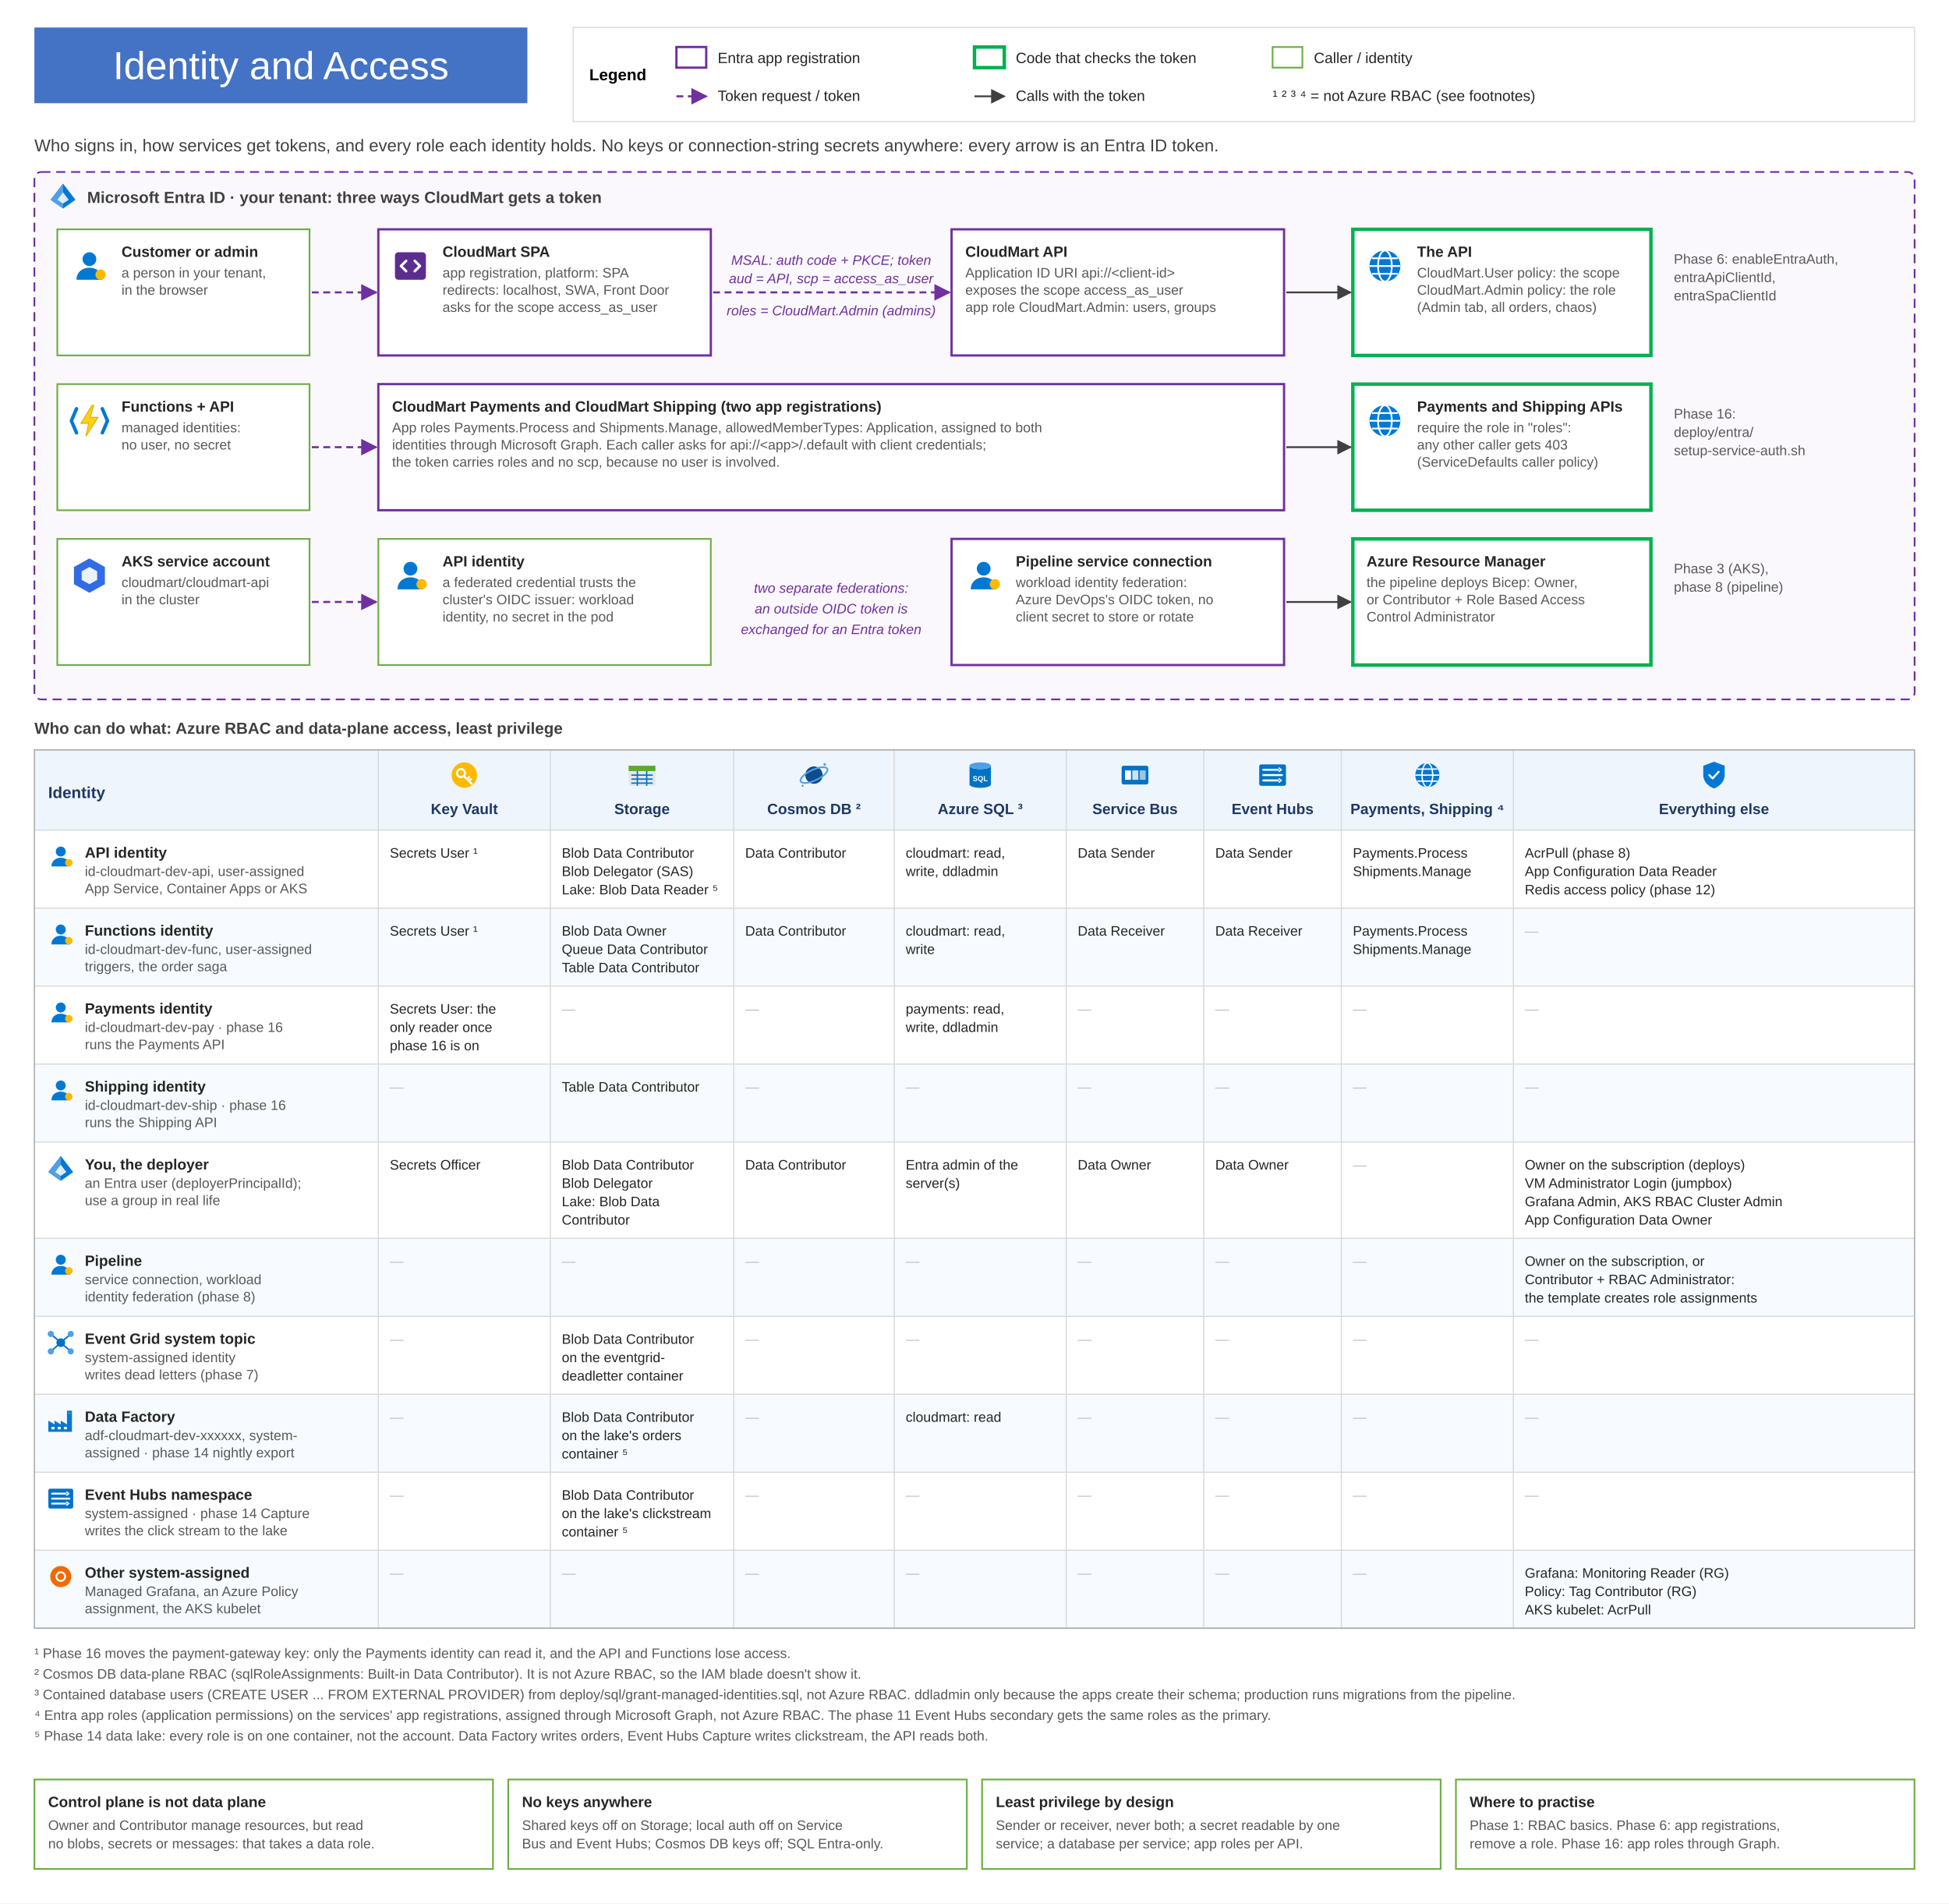
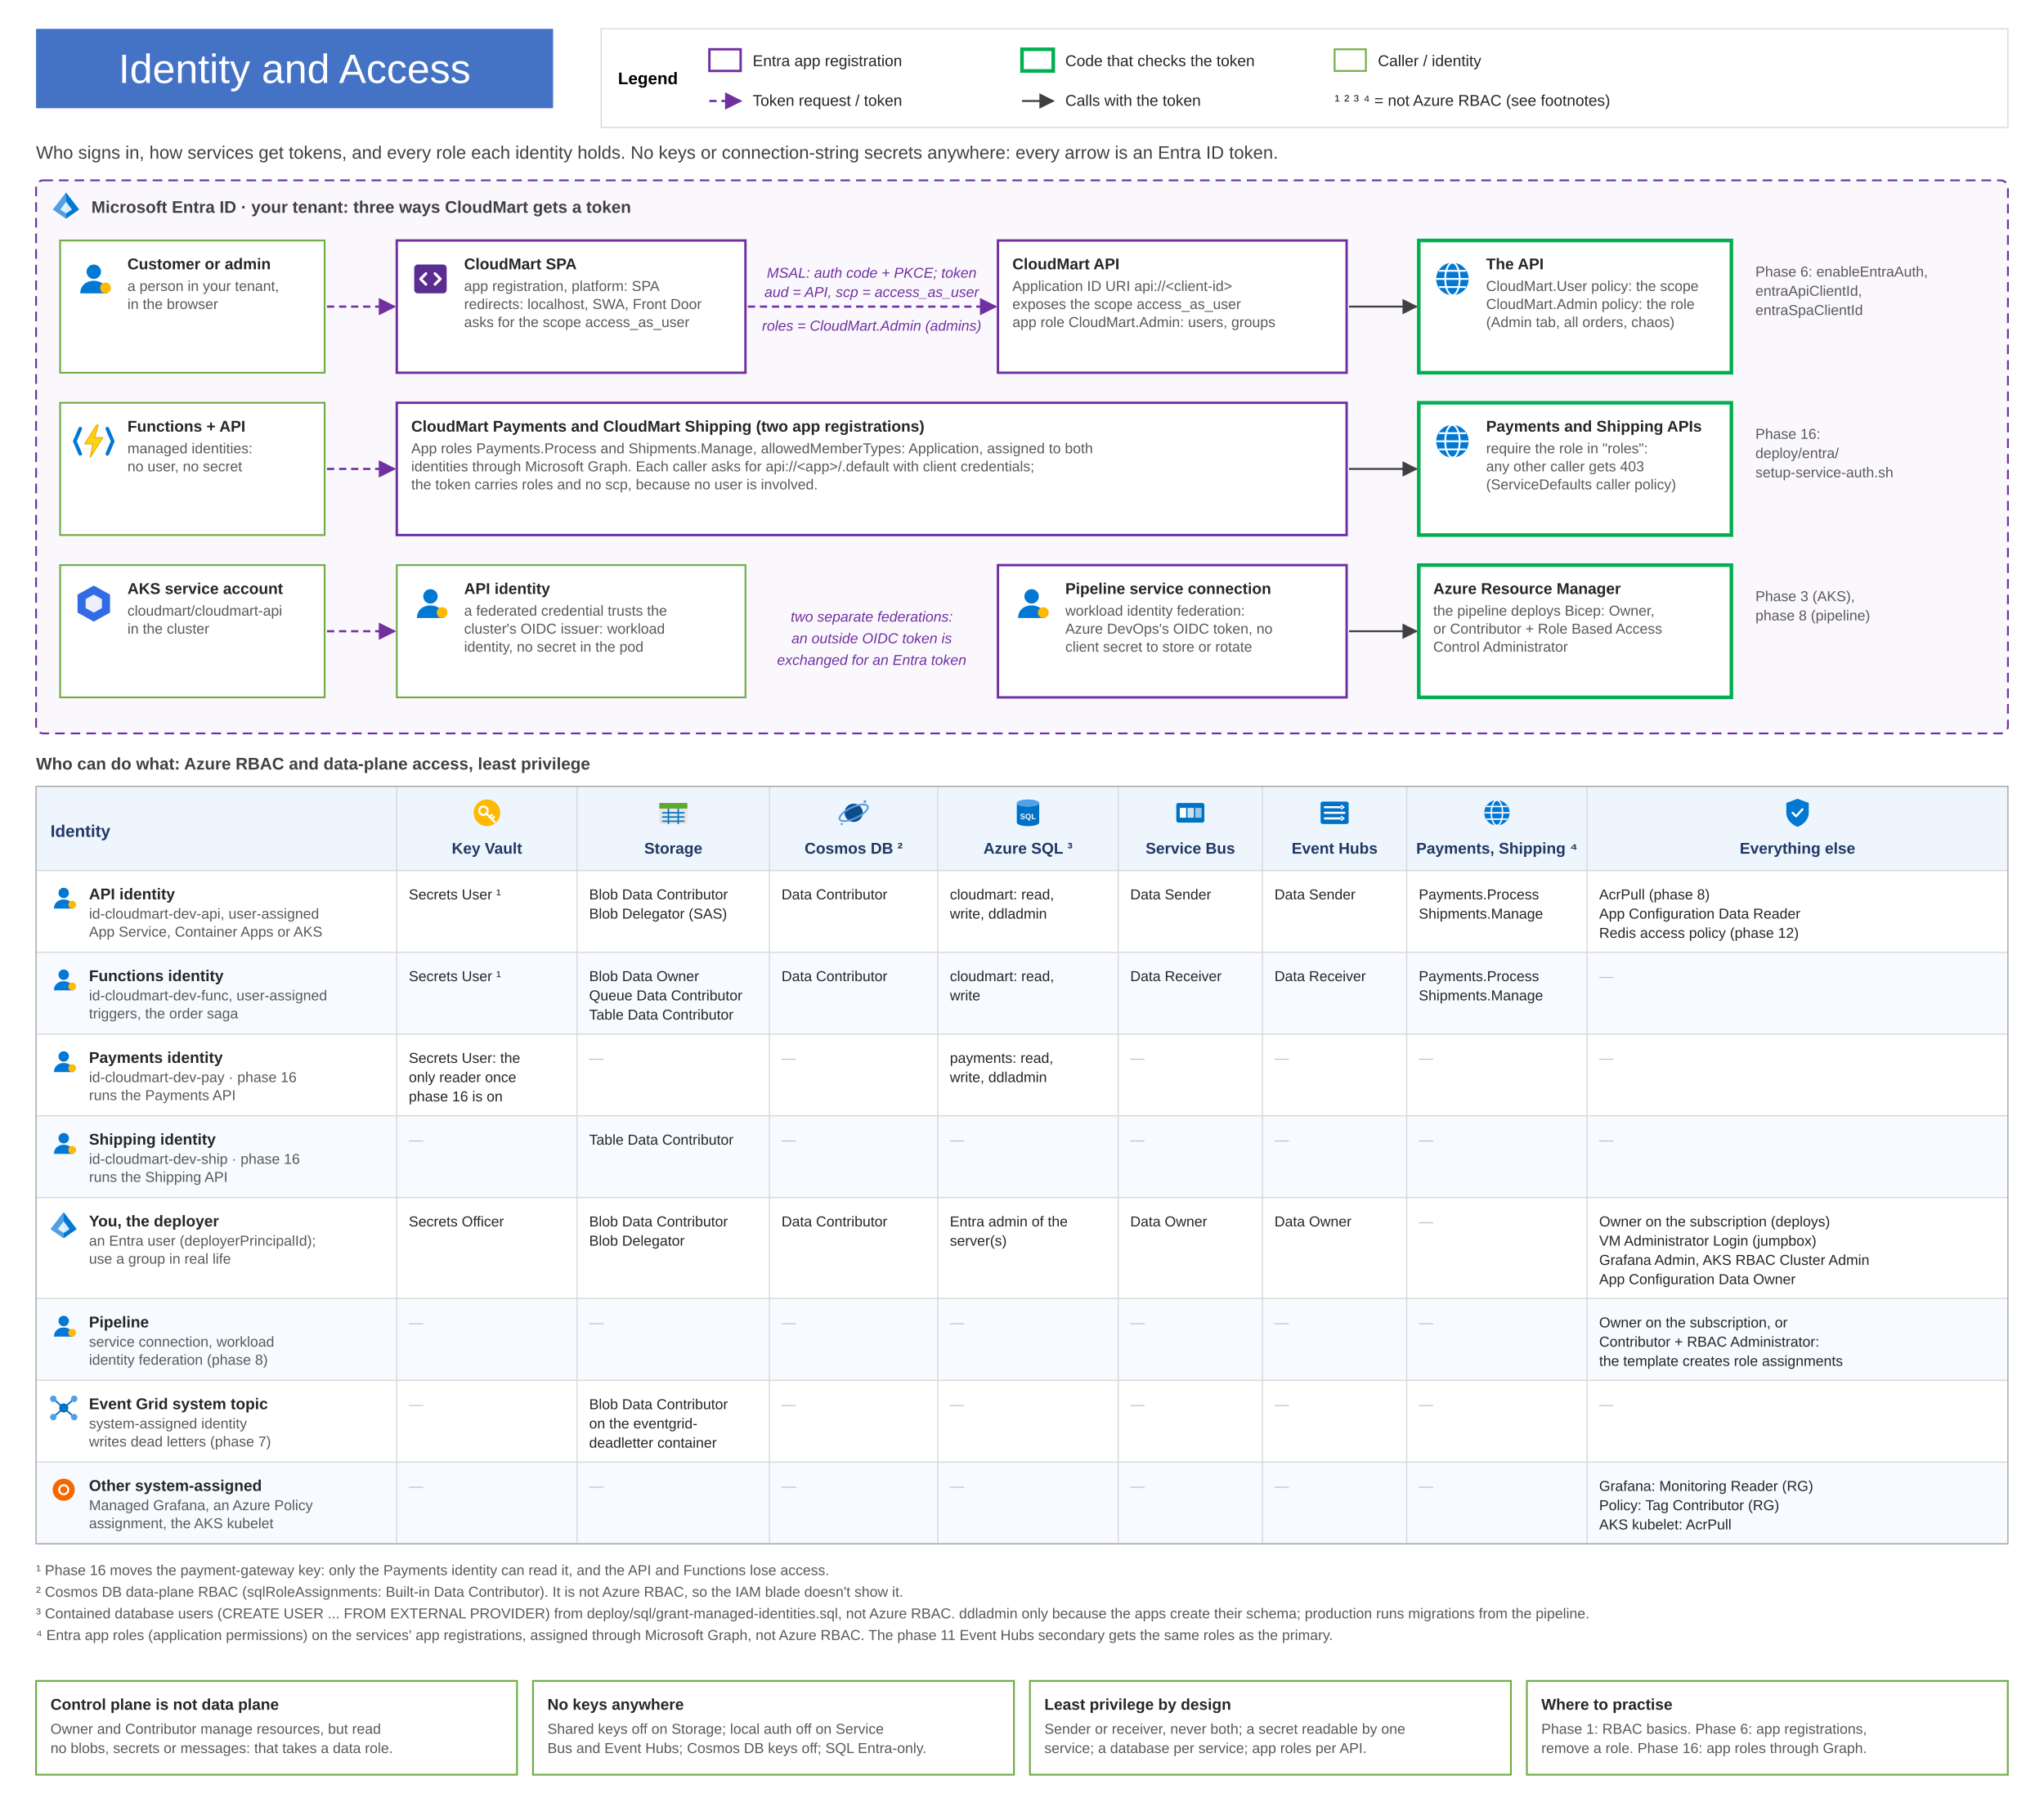
- <svg xmlns="http://www.w3.org/2000/svg" viewBox="0 0 1700 1660" width="1700" height="1660" role="img" aria-labelledby="title desc">
+ <svg xmlns="http://www.w3.org/2000/svg" viewBox="0 0 1700 1506" width="1700" height="1506" role="img" aria-labelledby="title desc">
  <defs>
    <marker id="arrow" viewBox="0 0 10 10" refX="9" refY="5" markerWidth="8" markerHeight="8" orient="auto-start-reverse">
      <path d="M0,0 L10,5 L0,10 z" fill="#404040" />
    </marker>
    <marker id="arrow-log" viewBox="0 0 10 10" refX="9" refY="5" markerWidth="8" markerHeight="8" orient="auto-start-reverse">
      <path d="M0,0 L10,5 L0,10 z" fill="#ED7D31" />
    </marker>
    <marker id="arrow-blue" viewBox="0 0 10 10" refX="9" refY="5" markerWidth="8" markerHeight="8" orient="auto-start-reverse">
      <path d="M0,0 L10,5 L0,10 z" fill="#2E75B6" />
    </marker>
    <marker id="arrow-purple" viewBox="0 0 10 10" refX="9" refY="5" markerWidth="8" markerHeight="8" orient="auto-start-reverse">
      <path d="M0,0 L10,5 L0,10 z" fill="#7030A0" />
    </marker>
    <style>
      text { font-family: 'Segoe UI', Calibri, Arial, sans-serif; }
      .svc { fill: #ffffff; stroke: #00B050; stroke-width: 3; }
      .opt { fill: #ffffff; stroke: #BFBFBF; stroke-width: 3; }
      .note { fill: #ffffff; stroke: #70AD47; stroke-width: 1.5; }
      .zone { fill: none; stroke: #A6A6A6; stroke-width: 1.5; stroke-dasharray: 8 5; }
      .band { fill: #FAFAFA; stroke: #A6A6A6; stroke-width: 1.5; stroke-dasharray: 8 5; }
      .group { fill: #F4FAF0; stroke: #70AD47; stroke-width: 1.5; stroke-dasharray: 8 5; }
      .vnet { fill: #F7FAFE; stroke: #2E75B6; stroke-width: 2; }
      .subnet { fill: #EEF5FC; stroke: #5B9BD5; stroke-width: 1.5; stroke-dasharray: 5 3; }
      .optsub { fill: #F7F7F7; stroke: #A6A6A6; stroke-width: 1.5; stroke-dasharray: 5 3; }
      .pechip { fill: #ffffff; stroke: #00A2AD; stroke-width: 1.5; }
      .rtchip { fill: #ffffff; stroke: #2E75B6; stroke-width: 1.5; }
      .name { font-size: 14px; font-weight: 600; fill: #262626; text-anchor: middle; }
      .role { font-size: 15px; font-weight: 700; fill: #000000; text-anchor: middle; }
      .sub { font-size: 12px; fill: #595959; text-anchor: middle; }
      .notetext { font-size: 13px; fill: #262626; }
      .smallnote { font-size: 12px; fill: #262626; }
      .zonetitle { font-size: 14px; font-weight: 700; fill: #404040; }
      .tiletitle { font-size: 12.5px; font-weight: 700; fill: #1F3864; }
      .tiletext { font-size: 12px; fill: #404040; }
      .mono { font-family: Consolas, 'Cascadia Mono', monospace; font-size: 11.5px; fill: #404040; }
      .flow { stroke: #404040; stroke-width: 1.6; fill: none; marker-end: url(#arrow); }
      .dash { stroke-dasharray: 6 4; }
      .vint { stroke: #2E75B6; stroke-width: 1.8; stroke-dasharray: 4 3; fill: none; marker-end: url(#arrow-blue); }
      .peer { stroke: #2E75B6; stroke-width: 2.4; fill: none; marker-start: url(#arrow-blue); marker-end: url(#arrow-blue); }
      .log { stroke: #ED7D31; stroke-width: 2; stroke-dasharray: 2 4; stroke-linecap: round; fill: none; marker-end: url(#arrow-log); }
      .flowlabel { font-size: 12px; font-style: italic; fill: #404040; }
      .loglabel { font-size: 12px; font-style: italic; fill: #C55A11; }
      .paneltitle { font-size: 15px; font-weight: 700; fill: #000000; }
      .itemname { font-size: 13px; font-weight: 600; fill: #262626; }
      .itemdesc { font-size: 12px; fill: #595959; }
      .token { stroke: #7030A0; stroke-width: 1.8; stroke-dasharray: 6 4; fill: none; marker-end: url(#arrow-purple); }
      .tokenlabel { font-size: 12px; font-style: italic; fill: #7030A0; }
      .appreg { fill: #ffffff; stroke: #7030A0; stroke-width: 2; }
      .entra { fill: #FBF8FD; stroke: #7030A0; stroke-width: 1.5; stroke-dasharray: 8 5; }
      .rowlabel { font-size: 14px; font-weight: 700; fill: #1F3864; }
      .hdr { font-size: 13px; font-weight: 700; fill: #1F3864; text-anchor: middle; }
      .cell { font-size: 12px; fill: #262626; }
      .none { font-size: 12px; fill: #BFBFBF; }
      .alt { fill: #F7FAFE; }
      .grid { stroke: #D9D9D9; stroke-width: 1; }
    </style>
    <symbol id="i-entra" viewBox="0 0 48 48">
      <polygon points="24,4 44,30 24,44 4,30" fill="#0078D4" />
      <polygon points="24,4 24,44 4,30" fill="#50A0E8" />
      <polygon points="24,18 33,30 24,36 15,30" fill="#ffffff" opacity="0.85" />
    </symbol>
    <symbol id="i-identity" viewBox="0 0 48 48">
      <circle cx="24" cy="16" r="8" fill="#0078D4" />
      <path d="M9 40 c0 -9 7 -14 15 -14 s15 5 15 14 z" fill="#0078D4" />
      <circle cx="37" cy="34" r="6" fill="#FFB900" />
    </symbol>
    <symbol id="i-swa" viewBox="0 0 48 48">
      <rect x="6" y="8" width="36" height="32" rx="4" fill="#5C2D91" />
      <path d="M19 18 l-6 6 6 6 M29 18 l6 6 -6 6" stroke="#ffffff" stroke-width="3" fill="none" stroke-linecap="round" stroke-linejoin="round" />
    </symbol>
    <symbol id="i-appservice" viewBox="0 0 48 48">
      <circle cx="24" cy="24" r="18" fill="#0078D4" />
      <ellipse cx="24" cy="24" rx="8" ry="18" fill="none" stroke="#ffffff" stroke-width="2" />
      <path d="M6 24 h36 M9 15 h30 M9 33 h30" stroke="#ffffff" stroke-width="2" />
    </symbol>
    <symbol id="i-functions" viewBox="0 0 48 48">
      <path d="M9 10 L3 24 L9 38 M39 10 L45 24 L39 38" stroke="#0078D4" stroke-width="4" fill="none" stroke-linecap="round" stroke-linejoin="round" />
      <path d="M27 6 L14 27 h9 l-3 15 L34 20 h-9 l4 -14 z" fill="#FCD116" stroke="#E8A800" stroke-width="1" />
    </symbol>
    <symbol id="i-keyvault" viewBox="0 0 48 48">
      <circle cx="24" cy="24" r="19" fill="#FFB900" />
      <circle cx="19" cy="21" r="6" fill="none" stroke="#ffffff" stroke-width="3" />
      <path d="M23 25 l12 12 m-4 -4 l3 -3 m-6 0 l3 -3" stroke="#ffffff" stroke-width="3" stroke-linecap="round" fill="none" />
    </symbol>
    <symbol id="i-blob" viewBox="0 0 48 48">
      <rect x="4" y="10" width="40" height="30" rx="2" fill="#E6E6E6" />
      <rect x="4" y="10" width="40" height="8" fill="#5EA830" />
      <path d="M8 24 h32 M8 30 h32 M8 36 h32 M17 18 v22 M31 18 v22" stroke="#0072C6" stroke-width="2" />
    </symbol>
    <symbol id="i-cosmos" viewBox="0 0 48 48">
      <circle cx="24" cy="24" r="13" fill="#0F4C8A" />
      <ellipse cx="24" cy="24" rx="22" ry="8" fill="none" stroke="#50A0E8" stroke-width="2.5" transform="rotate(-25 24 24)" />
      <circle cx="40" cy="8" r="2" fill="#50A0E8" />
      <circle cx="7" cy="40" r="1.6" fill="#50A0E8" />
    </symbol>
    <symbol id="i-sql" viewBox="0 0 48 48">
      <path d="M8 10 v28 c0 2.8 7.2 5 16 5 s16 -2.2 16 -5 V10 c0 2.8 -7.2 5 -16 5 S8 12.8 8 10 z" fill="#0072C6" />
      <ellipse cx="24" cy="10" rx="16" ry="5" fill="#50A0E8" />
      <text x="24" y="33" font-size="11" font-weight="700" fill="#ffffff" text-anchor="middle">SQL</text>
    </symbol>
    <symbol id="i-servicebus" viewBox="0 0 48 48">
      <rect x="4" y="10" width="40" height="28" rx="3" fill="#0072C6" />
      <rect x="9" y="17" width="9" height="14" fill="#ffffff" />
      <rect x="20" y="17" width="9" height="14" fill="#ffffff" opacity="0.8" />
      <rect x="31" y="17" width="9" height="14" fill="#ffffff" opacity="0.6" />
    </symbol>
    <symbol id="i-eventhubs" viewBox="0 0 48 48">
      <rect x="4" y="8" width="40" height="32" rx="3" fill="#0072C6" />
      <path d="M10 16 h22 M10 24 h28 M10 32 h22" stroke="#ffffff" stroke-width="3" stroke-linecap="round" />
      <path d="M33 13 l4 3 -4 3 M33 29 l4 3 -4 3" stroke="#ffffff" stroke-width="2" fill="none" />
    </symbol>
    <symbol id="i-acr" viewBox="0 0 48 48">
      <rect x="16" y="6" width="16" height="12" fill="#50A0E8" />
      <rect x="6" y="20" width="16" height="12" fill="#0078D4" />
      <rect x="26" y="20" width="16" height="12" fill="#0078D4" />
      <rect x="6" y="34" width="36" height="8" fill="#50A0E8" />
    </symbol>
    <symbol id="i-policy" viewBox="0 0 48 48">
      <path d="M24 4 L40 10 V24 C40 34 32 41 24 44 C16 41 8 34 8 24 V10 Z" fill="#0078D4" />
      <path d="M17 24 l5 5 9 -10" stroke="#ffffff" stroke-width="3" fill="none" stroke-linecap="round" stroke-linejoin="round" />
    </symbol>
    <symbol id="i-grafana" viewBox="0 0 48 48">
      <circle cx="24" cy="24" r="17" fill="#F46800" />
      <circle cx="24" cy="24" r="7" fill="none" stroke="#ffffff" stroke-width="3" />
    </symbol>
    <symbol id="i-eventgrid" viewBox="0 0 48 48">
      <path d="M24 24 L8 10 M24 24 L40 10 M24 24 L8 38 M24 24 L40 38" stroke="#0072C6" stroke-width="2.5" />
      <circle cx="8" cy="10" r="5" fill="#50A0E8" />
      <circle cx="40" cy="10" r="5" fill="#50A0E8" />
      <circle cx="8" cy="38" r="5" fill="#50A0E8" />
      <circle cx="40" cy="38" r="5" fill="#50A0E8" />
      <circle cx="24" cy="24" r="7" fill="#0072C6" />
    </symbol>
    <symbol id="i-containers" viewBox="0 0 48 48">
      <polygon points="24,4 42,14 42,34 24,44 6,34 6,14" fill="#326CE5" />
      <polygon points="24,14 33,19 33,29 24,34 15,29 15,19" fill="#ffffff" opacity="0.9" />
    </symbol>
-     <symbol id="i-datafactory" viewBox="0 0 48 48">
-       <path d="M4 42 V24 L14 30 V24 L24 30 V24 L34 30 V8 H42 V42 Z" fill="#0078D4" />
-       <rect x="9" y="34" width="5" height="4" fill="#ffffff" />
-       <rect x="19" y="34" width="5" height="4" fill="#ffffff" />
-       <rect x="29" y="34" width="5" height="4" fill="#ffffff" />
-       <path d="M36 12 h4" stroke="#50A0E8" stroke-width="2" />
-     </symbol>
  </defs>
-   <rect width="1700" height="1660" fill="#ffffff" />
+   <rect width="1700" height="1506" fill="#ffffff" />
  <rect x="30" y="24" width="430" height="66" fill="#4472C4" />
  <text x="245" y="69" font-size="34" fill="#ffffff" text-anchor="middle">Identity and Access</text>
  <text x="30" y="132" font-size="15" fill="#404040">Who signs in, how services get tokens, and every role each identity holds. No keys or connection-string secrets anywhere: every arrow is an Entra ID token.</text>
  <rect x="500" y="24" width="1170" height="82" fill="#ffffff" stroke="#D9D9D9" stroke-width="1" />
  <text x="514" y="70" font-size="14" font-weight="700" fill="#000000">Legend</text>
  <rect x="590" y="41" width="26" height="18" class="appreg" />
  <text x="626" y="55" class="notetext">Entra app registration</text>
  <rect x="850" y="41" width="26" height="18" class="svc" />
  <text x="886" y="55" class="notetext">Code that checks the token</text>
  <rect x="1110" y="41" width="26" height="18" class="note" />
  <text x="1146" y="55" class="notetext">Caller / identity</text>
  <path d="M590 84 H616" class="token" />
  <text x="626" y="88" class="notetext">Token request / token</text>
  <path d="M850 84 H876" class="flow" />
  <text x="886" y="88" class="notetext">Calls with the token</text>
  <text x="1110" y="88" class="notetext">¹ ² ³ ⁴ = not Azure RBAC (see footnotes)</text>
  <rect x="30" y="150" width="1640" height="460" rx="6" class="entra" />
  <use href="#i-entra" x="42" y="158" width="26" height="26" />
  <text x="76" y="177" class="zonetitle">Microsoft Entra ID · your tenant: three ways CloudMart gets a token</text>
  <rect x="50" y="200" width="220" height="110" class="note" />
  <use href="#i-identity" x="60" y="214" width="36" height="36" />
  <text x="106" y="224" class="itemname">Customer or admin</text>
  <text class="itemdesc">
    <tspan x="106" y="242">a person in your tenant,</tspan>
    <tspan x="106" y="257">in the browser</tspan>
  </text>
  <rect x="330" y="200" width="290" height="110" class="appreg" />
  <use href="#i-swa" x="340" y="214" width="36" height="36" />
  <text x="386" y="224" class="itemname">CloudMart SPA</text>
  <text class="itemdesc">
    <tspan x="386" y="242">app registration, platform: SPA</tspan>
    <tspan x="386" y="257">redirects: localhost, SWA, Front Door</tspan>
    <tspan x="386" y="272">asks for the scope access_as_user</tspan>
  </text>
  <rect x="830" y="200" width="290" height="110" class="appreg" />
  <text x="842" y="224" class="itemname">CloudMart API</text>
  <text class="itemdesc">
    <tspan x="842" y="242">Application ID URI api://&lt;client-id&gt;</tspan>
    <tspan x="842" y="257">exposes the scope access_as_user</tspan>
    <tspan x="842" y="272">app role CloudMart.Admin: users, groups</tspan>
  </text>
  <rect x="1180" y="200" width="260" height="110" class="svc" />
  <use href="#i-appservice" x="1190" y="214" width="36" height="36" />
  <text x="1236" y="224" class="itemname">The API</text>
  <text class="itemdesc">
    <tspan x="1236" y="242">CloudMart.User policy: the scope</tspan>
    <tspan x="1236" y="257">CloudMart.Admin policy: the role</tspan>
    <tspan x="1236" y="272">(Admin tab, all orders, chaos)</tspan>
  </text>
  <path d="M272 255 H328" class="token" />
  <path d="M622 255 H828" class="token" />
  <text x="725" y="231" class="tokenlabel" text-anchor="middle">MSAL: auth code + PKCE; token</text>
  <text x="725" y="247" class="tokenlabel" text-anchor="middle">aud = API, scp = access_as_user</text>
  <text x="725" y="275" class="tokenlabel" text-anchor="middle">roles = CloudMart.Admin (admins)</text>
  <path d="M1122 255 H1178" class="flow" />
  <text x="1460" y="230" class="itemdesc">Phase 6: enableEntraAuth,</text>
  <text x="1460" y="246" class="itemdesc">entraApiClientId,</text>
  <text x="1460" y="262" class="itemdesc">entraSpaClientId</text>
  <rect x="50" y="335" width="220" height="110" class="note" />
  <use href="#i-functions" x="60" y="349" width="36" height="36" />
  <text x="106" y="359" class="itemname">Functions + API</text>
  <text class="itemdesc">
    <tspan x="106" y="377">managed identities:</tspan>
    <tspan x="106" y="392">no user, no secret</tspan>
  </text>
  <rect x="330" y="335" width="790" height="110" class="appreg" />
  <text x="342" y="359" class="itemname">CloudMart Payments and CloudMart Shipping (two app registrations)</text>
  <text class="itemdesc">
    <tspan x="342" y="377">App roles Payments.Process and Shipments.Manage, allowedMemberTypes: Application, assigned to both</tspan>
    <tspan x="342" y="392">identities through Microsoft Graph. Each caller asks for api://&lt;app&gt;/.default with client credentials;</tspan>
    <tspan x="342" y="407">the token carries roles and no scp, because no user is involved.</tspan>
  </text>
  <rect x="1180" y="335" width="260" height="110" class="svc" />
  <use href="#i-appservice" x="1190" y="349" width="36" height="36" />
  <text x="1236" y="359" class="itemname">Payments and Shipping APIs</text>
  <text class="itemdesc">
    <tspan x="1236" y="377">require the role in "roles":</tspan>
    <tspan x="1236" y="392">any other caller gets 403</tspan>
    <tspan x="1236" y="407">(ServiceDefaults caller policy)</tspan>
  </text>
  <path d="M272 390 H328" class="token" />
  <path d="M1122 390 H1178" class="flow" />
  <text x="1460" y="365" class="itemdesc">Phase 16:</text>
  <text x="1460" y="381" class="itemdesc">deploy/entra/</text>
  <text x="1460" y="397" class="itemdesc">setup-service-auth.sh</text>
  <rect x="50" y="470" width="220" height="110" class="note" />
  <use href="#i-containers" x="60" y="484" width="36" height="36" />
  <text x="106" y="494" class="itemname">AKS service account</text>
  <text class="itemdesc">
    <tspan x="106" y="512">cloudmart/cloudmart-api</tspan>
    <tspan x="106" y="527">in the cluster</tspan>
  </text>
  <rect x="330" y="470" width="290" height="110" class="note" />
  <use href="#i-identity" x="340" y="484" width="36" height="36" />
  <text x="386" y="494" class="itemname">API identity</text>
  <text class="itemdesc">
    <tspan x="386" y="512">a federated credential trusts the</tspan>
    <tspan x="386" y="527">cluster's OIDC issuer: workload</tspan>
    <tspan x="386" y="542">identity, no secret in the pod</tspan>
  </text>
  <rect x="830" y="470" width="290" height="110" class="appreg" />
  <use href="#i-identity" x="840" y="484" width="36" height="36" />
  <text x="886" y="494" class="itemname">Pipeline service connection</text>
  <text class="itemdesc">
    <tspan x="886" y="512">workload identity federation:</tspan>
    <tspan x="886" y="527">Azure DevOps's OIDC token, no</tspan>
    <tspan x="886" y="542">client secret to store or rotate</tspan>
  </text>
  <rect x="1180" y="470" width="260" height="110" class="svc" />
  <text x="1192" y="494" class="itemname">Azure Resource Manager</text>
  <text class="itemdesc">
    <tspan x="1192" y="512">the pipeline deploys Bicep: Owner,</tspan>
    <tspan x="1192" y="527">or Contributor + Role Based Access</tspan>
    <tspan x="1192" y="542">Control Administrator</tspan>
  </text>
  <path d="M272 525 H328" class="token" />
  <text x="725" y="517" class="tokenlabel" text-anchor="middle">two separate federations:</text>
  <text x="725" y="535" class="tokenlabel" text-anchor="middle">an outside OIDC token is</text>
  <text x="725" y="553" class="tokenlabel" text-anchor="middle">exchanged for an Entra token</text>
  <path d="M1122 525 H1178" class="flow" />
  <text x="1460" y="500" class="itemdesc">Phase 3 (AKS),</text>
  <text x="1460" y="516" class="itemdesc">phase 8 (pipeline)</text>
  <text x="30" y="640" class="zonetitle">Who can do what: Azure RBAC and data-plane access, least privilege</text>
  <rect x="30" y="654" width="1640" height="70" fill="#EEF5FC" />
  <text x="42" y="696" class="rowlabel">Identity</text>
  <use href="#i-keyvault" x="391" y="662" width="28" height="28" />
  <text x="405" y="710" class="hdr">Key Vault</text>
  <use href="#i-blob" x="546" y="662" width="28" height="28" />
  <text x="560" y="710" class="hdr">Storage</text>
  <use href="#i-cosmos" x="696" y="662" width="28" height="28" />
  <text x="710" y="710" class="hdr">Cosmos DB ²</text>
  <use href="#i-sql" x="841" y="662" width="28" height="28" />
  <text x="855" y="710" class="hdr">Azure SQL ³</text>
  <use href="#i-servicebus" x="976" y="662" width="28" height="28" />
  <text x="990" y="710" class="hdr">Service Bus</text>
  <use href="#i-eventhubs" x="1096" y="662" width="28" height="28" />
  <text x="1110" y="710" class="hdr">Event Hubs</text>
  <use href="#i-appservice" x="1231" y="662" width="28" height="28" />
  <text x="1245" y="710" class="hdr">Payments, Shipping ⁴</text>
  <use href="#i-policy" x="1481" y="662" width="28" height="28" />
  <text x="1495" y="710" class="hdr">Everything else</text>
  <line x1="30" y1="724" x2="1670" y2="724" class="grid" />
  <use href="#i-identity" x="40" y="734" width="26" height="26" />
  <text x="74" y="748" class="itemname">API identity</text>
  <text class="itemdesc">
    <tspan x="74" y="764">id-cloudmart-dev-api, user-assigned</tspan>
    <tspan x="74" y="779">App Service, Container Apps or AKS</tspan>
  </text>
  <text class="cell">
    <tspan x="340" y="748">Secrets User ¹</tspan>
  </text>
  <text class="cell">
    <tspan x="490" y="748">Blob Data Contributor</tspan>
    <tspan x="490" y="764">Blob Delegator (SAS)</tspan>
-     <tspan x="490" y="780">Lake: Blob Data Reader ⁵</tspan>
  </text>
  <text class="cell">
    <tspan x="650" y="748">Data Contributor</tspan>
  </text>
  <text class="cell">
    <tspan x="790" y="748">cloudmart: read,</tspan>
    <tspan x="790" y="764">write, ddladmin</tspan>
  </text>
  <text class="cell">
    <tspan x="940" y="748">Data Sender</tspan>
  </text>
  <text class="cell">
    <tspan x="1060" y="748">Data Sender</tspan>
  </text>
  <text class="cell">
    <tspan x="1180" y="748">Payments.Process</tspan>
    <tspan x="1180" y="764">Shipments.Manage</tspan>
  </text>
  <text class="cell">
    <tspan x="1330" y="748">AcrPull (phase 8)</tspan>
    <tspan x="1330" y="764">App Configuration Data Reader</tspan>
    <tspan x="1330" y="780">Redis access policy (phase 12)</tspan>
  </text>
  <rect x="30" y="792" width="1640" height="68" class="alt" />
  <line x1="30" y1="792" x2="1670" y2="792" class="grid" />
  <use href="#i-identity" x="40" y="802" width="26" height="26" />
  <text x="74" y="816" class="itemname">Functions identity</text>
  <text class="itemdesc">
    <tspan x="74" y="832">id-cloudmart-dev-func, user-assigned</tspan>
    <tspan x="74" y="847">triggers, the order saga</tspan>
  </text>
  <text class="cell">
    <tspan x="340" y="816">Secrets User ¹</tspan>
  </text>
  <text class="cell">
    <tspan x="490" y="816">Blob Data Owner</tspan>
    <tspan x="490" y="832">Queue Data Contributor</tspan>
    <tspan x="490" y="848">Table Data Contributor</tspan>
  </text>
  <text class="cell">
    <tspan x="650" y="816">Data Contributor</tspan>
  </text>
  <text class="cell">
    <tspan x="790" y="816">cloudmart: read,</tspan>
    <tspan x="790" y="832">write</tspan>
  </text>
  <text class="cell">
    <tspan x="940" y="816">Data Receiver</tspan>
  </text>
  <text class="cell">
    <tspan x="1060" y="816">Data Receiver</tspan>
  </text>
  <text class="cell">
    <tspan x="1180" y="816">Payments.Process</tspan>
    <tspan x="1180" y="832">Shipments.Manage</tspan>
  </text>
  <text class="none">
    <tspan x="1330" y="816">—</tspan>
  </text>
  <line x1="30" y1="860" x2="1670" y2="860" class="grid" />
  <use href="#i-identity" x="40" y="870" width="26" height="26" />
  <text x="74" y="884" class="itemname">Payments identity</text>
  <text class="itemdesc">
    <tspan x="74" y="900">id-cloudmart-dev-pay · phase 16</tspan>
    <tspan x="74" y="915">runs the Payments API</tspan>
  </text>
  <text class="cell">
    <tspan x="340" y="884">Secrets User: the</tspan>
    <tspan x="340" y="900">only reader once</tspan>
    <tspan x="340" y="916">phase 16 is on</tspan>
  </text>
  <text class="none">
    <tspan x="490" y="884">—</tspan>
  </text>
  <text class="none">
    <tspan x="650" y="884">—</tspan>
  </text>
  <text class="cell">
    <tspan x="790" y="884">payments: read,</tspan>
    <tspan x="790" y="900">write, ddladmin</tspan>
  </text>
  <text class="none">
    <tspan x="940" y="884">—</tspan>
  </text>
  <text class="none">
    <tspan x="1060" y="884">—</tspan>
  </text>
  <text class="none">
    <tspan x="1180" y="884">—</tspan>
  </text>
  <text class="none">
    <tspan x="1330" y="884">—</tspan>
  </text>
  <rect x="30" y="928" width="1640" height="68" class="alt" />
  <line x1="30" y1="928" x2="1670" y2="928" class="grid" />
  <use href="#i-identity" x="40" y="938" width="26" height="26" />
  <text x="74" y="952" class="itemname">Shipping identity</text>
  <text class="itemdesc">
    <tspan x="74" y="968">id-cloudmart-dev-ship · phase 16</tspan>
    <tspan x="74" y="983">runs the Shipping API</tspan>
  </text>
  <text class="none">
    <tspan x="340" y="952">—</tspan>
  </text>
  <text class="cell">
    <tspan x="490" y="952">Table Data Contributor</tspan>
  </text>
  <text class="none">
    <tspan x="650" y="952">—</tspan>
  </text>
  <text class="none">
    <tspan x="790" y="952">—</tspan>
  </text>
  <text class="none">
    <tspan x="940" y="952">—</tspan>
  </text>
  <text class="none">
    <tspan x="1060" y="952">—</tspan>
  </text>
  <text class="none">
    <tspan x="1180" y="952">—</tspan>
  </text>
  <text class="none">
    <tspan x="1330" y="952">—</tspan>
  </text>
  <line x1="30" y1="996" x2="1670" y2="996" class="grid" />
  <use href="#i-entra" x="40" y="1006" width="26" height="26" />
  <text x="74" y="1020" class="itemname">You, the deployer</text>
  <text class="itemdesc">
    <tspan x="74" y="1036">an Entra user (deployerPrincipalId);</tspan>
    <tspan x="74" y="1051">use a group in real life</tspan>
  </text>
  <text class="cell">
    <tspan x="340" y="1020">Secrets Officer</tspan>
  </text>
  <text class="cell">
    <tspan x="490" y="1020">Blob Data Contributor</tspan>
    <tspan x="490" y="1036">Blob Delegator</tspan>
-     <tspan x="490" y="1052">Lake: Blob Data</tspan>
-     <tspan x="490" y="1068">Contributor</tspan>
  </text>
  <text class="cell">
    <tspan x="650" y="1020">Data Contributor</tspan>
  </text>
  <text class="cell">
    <tspan x="790" y="1020">Entra admin of the</tspan>
    <tspan x="790" y="1036">server(s)</tspan>
  </text>
  <text class="cell">
    <tspan x="940" y="1020">Data Owner</tspan>
  </text>
  <text class="cell">
    <tspan x="1060" y="1020">Data Owner</tspan>
  </text>
  <text class="none">
    <tspan x="1180" y="1020">—</tspan>
  </text>
  <text class="cell">
    <tspan x="1330" y="1020">Owner on the subscription (deploys)</tspan>
    <tspan x="1330" y="1036">VM Administrator Login (jumpbox)</tspan>
    <tspan x="1330" y="1052">Grafana Admin, AKS RBAC Cluster Admin</tspan>
    <tspan x="1330" y="1068">App Configuration Data Owner</tspan>
  </text>
  <rect x="30" y="1080" width="1640" height="68" class="alt" />
  <line x1="30" y1="1080" x2="1670" y2="1080" class="grid" />
  <use href="#i-identity" x="40" y="1090" width="26" height="26" />
  <text x="74" y="1104" class="itemname">Pipeline</text>
  <text class="itemdesc">
    <tspan x="74" y="1120">service connection, workload</tspan>
    <tspan x="74" y="1135">identity federation (phase 8)</tspan>
  </text>
  <text class="none">
    <tspan x="340" y="1104">—</tspan>
  </text>
  <text class="none">
    <tspan x="490" y="1104">—</tspan>
  </text>
  <text class="none">
    <tspan x="650" y="1104">—</tspan>
  </text>
  <text class="none">
    <tspan x="790" y="1104">—</tspan>
  </text>
  <text class="none">
    <tspan x="940" y="1104">—</tspan>
  </text>
  <text class="none">
    <tspan x="1060" y="1104">—</tspan>
  </text>
  <text class="none">
    <tspan x="1180" y="1104">—</tspan>
  </text>
  <text class="cell">
    <tspan x="1330" y="1104">Owner on the subscription, or</tspan>
    <tspan x="1330" y="1120">Contributor + RBAC Administrator:</tspan>
    <tspan x="1330" y="1136">the template creates role assignments</tspan>
  </text>
  <line x1="30" y1="1148" x2="1670" y2="1148" class="grid" />
  <use href="#i-eventgrid" x="40" y="1158" width="26" height="26" />
  <text x="74" y="1172" class="itemname">Event Grid system topic</text>
  <text class="itemdesc">
    <tspan x="74" y="1188">system-assigned identity</tspan>
    <tspan x="74" y="1203">writes dead letters (phase 7)</tspan>
  </text>
  <text class="none">
    <tspan x="340" y="1172">—</tspan>
  </text>
  <text class="cell">
    <tspan x="490" y="1172">Blob Data Contributor</tspan>
    <tspan x="490" y="1188">on the eventgrid-</tspan>
    <tspan x="490" y="1204">deadletter container</tspan>
  </text>
  <text class="none">
    <tspan x="650" y="1172">—</tspan>
  </text>
  <text class="none">
    <tspan x="790" y="1172">—</tspan>
  </text>
  <text class="none">
    <tspan x="940" y="1172">—</tspan>
  </text>
  <text class="none">
    <tspan x="1060" y="1172">—</tspan>
  </text>
  <text class="none">
    <tspan x="1180" y="1172">—</tspan>
  </text>
  <text class="none">
    <tspan x="1330" y="1172">—</tspan>
  </text>
  <rect x="30" y="1216" width="1640" height="68" class="alt" />
  <line x1="30" y1="1216" x2="1670" y2="1216" class="grid" />
-   <use href="#i-datafactory" x="40" y="1226" width="26" height="26" />
-   <text x="74" y="1240" class="itemname">Data Factory</text>
-   <text class="itemdesc">
-     <tspan x="74" y="1256">adf-cloudmart-dev-xxxxxx, system-</tspan>
-     <tspan x="74" y="1271">assigned · phase 14 nightly export</tspan>
+   <use href="#i-grafana" x="40" y="1226" width="26" height="26" />
+   <text x="74" y="1240" class="itemname">Other system-assigned</text>
+   <text class="itemdesc">
+     <tspan x="74" y="1256">Managed Grafana, an Azure Policy</tspan>
+     <tspan x="74" y="1271">assignment, the AKS kubelet</tspan>
  </text>
  <text class="none">
    <tspan x="340" y="1240">—</tspan>
  </text>
-   <text class="cell">
-     <tspan x="490" y="1240">Blob Data Contributor</tspan>
-     <tspan x="490" y="1256">on the lake's orders</tspan>
-     <tspan x="490" y="1272">container ⁵</tspan>
+   <text class="none">
+     <tspan x="490" y="1240">—</tspan>
  </text>
  <text class="none">
    <tspan x="650" y="1240">—</tspan>
  </text>
-   <text class="cell">
-     <tspan x="790" y="1240">cloudmart: read</tspan>
+   <text class="none">
+     <tspan x="790" y="1240">—</tspan>
  </text>
  <text class="none">
    <tspan x="940" y="1240">—</tspan>
  </text>
  <text class="none">
    <tspan x="1060" y="1240">—</tspan>
  </text>
  <text class="none">
    <tspan x="1180" y="1240">—</tspan>
  </text>
-   <text class="none">
-     <tspan x="1330" y="1240">—</tspan>
+   <text class="cell">
+     <tspan x="1330" y="1240">Grafana: Monitoring Reader (RG)</tspan>
+     <tspan x="1330" y="1256">Policy: Tag Contributor (RG)</tspan>
+     <tspan x="1330" y="1272">AKS kubelet: AcrPull</tspan>
  </text>
  <line x1="30" y1="1284" x2="1670" y2="1284" class="grid" />
-   <use href="#i-eventhubs" x="40" y="1294" width="26" height="26" />
-   <text x="74" y="1308" class="itemname">Event Hubs namespace</text>
-   <text class="itemdesc">
-     <tspan x="74" y="1324">system-assigned · phase 14 Capture</tspan>
-     <tspan x="74" y="1339">writes the click stream to the lake</tspan>
-   </text>
-   <text class="none">
-     <tspan x="340" y="1308">—</tspan>
-   </text>
-   <text class="cell">
-     <tspan x="490" y="1308">Blob Data Contributor</tspan>
-     <tspan x="490" y="1324">on the lake's clickstream</tspan>
-     <tspan x="490" y="1340">container ⁵</tspan>
-   </text>
-   <text class="none">
-     <tspan x="650" y="1308">—</tspan>
-   </text>
-   <text class="none">
-     <tspan x="790" y="1308">—</tspan>
-   </text>
-   <text class="none">
-     <tspan x="940" y="1308">—</tspan>
-   </text>
-   <text class="none">
-     <tspan x="1060" y="1308">—</tspan>
-   </text>
-   <text class="none">
-     <tspan x="1180" y="1308">—</tspan>
-   </text>
-   <text class="none">
-     <tspan x="1330" y="1308">—</tspan>
-   </text>
-   <g transform="translate(0 136)">
-     <rect x="30" y="1216" width="1640" height="68" class="alt" />
-     <line x1="30" y1="1216" x2="1670" y2="1216" class="grid" />
-     <use href="#i-grafana" x="40" y="1226" width="26" height="26" />
-     <text x="74" y="1240" class="itemname">Other system-assigned</text>
-     <text class="itemdesc">
-       <tspan x="74" y="1256">Managed Grafana, an Azure Policy</tspan>
-       <tspan x="74" y="1271">assignment, the AKS kubelet</tspan>
-     </text>
-     <text class="none">
-       <tspan x="340" y="1240">—</tspan>
-     </text>
-     <text class="none">
-       <tspan x="490" y="1240">—</tspan>
-     </text>
-     <text class="none">
-       <tspan x="650" y="1240">—</tspan>
-     </text>
-     <text class="none">
-       <tspan x="790" y="1240">—</tspan>
-     </text>
-     <text class="none">
-       <tspan x="940" y="1240">—</tspan>
-     </text>
-     <text class="none">
-       <tspan x="1060" y="1240">—</tspan>
-     </text>
-     <text class="none">
-       <tspan x="1180" y="1240">—</tspan>
-     </text>
-     <text class="cell">
-       <tspan x="1330" y="1240">Grafana: Monitoring Reader (RG)</tspan>
-       <tspan x="1330" y="1256">Policy: Tag Contributor (RG)</tspan>
-       <tspan x="1330" y="1272">AKS kubelet: AcrPull</tspan>
-     </text>
-     <line x1="30" y1="1284" x2="1670" y2="1284" class="grid" />
-   </g>
-   <line x1="330" y1="654" x2="330" y2="1420" class="grid" />
-   <line x1="480" y1="654" x2="480" y2="1420" class="grid" />
-   <line x1="640" y1="654" x2="640" y2="1420" class="grid" />
-   <line x1="780" y1="654" x2="780" y2="1420" class="grid" />
-   <line x1="930" y1="654" x2="930" y2="1420" class="grid" />
-   <line x1="1050" y1="654" x2="1050" y2="1420" class="grid" />
-   <line x1="1170" y1="654" x2="1170" y2="1420" class="grid" />
-   <line x1="1320" y1="654" x2="1320" y2="1420" class="grid" />
-   <rect x="30" y="654" width="1640" height="766" fill="none" stroke="#A6A6A6" stroke-width="1" />
-   <g transform="translate(0 136)">
-     <text x="30" y="1310" class="itemdesc">¹ Phase 16 moves the payment-gateway key: only the Payments identity can read it, and the API and Functions lose access.</text>
-     <text x="30" y="1328" class="itemdesc">² Cosmos DB data-plane RBAC (sqlRoleAssignments: Built-in Data Contributor). It is not Azure RBAC, so the IAM blade doesn't show it.</text>
-     <text x="30" y="1346" class="itemdesc">³ Contained database users (CREATE USER ... FROM EXTERNAL PROVIDER) from deploy/sql/grant-managed-identities.sql, not Azure RBAC. ddladmin only because the apps create their schema; production runs migrations from the pipeline.</text>
-     <text x="30" y="1364" class="itemdesc">⁴ Entra app roles (application permissions) on the services' app registrations, assigned through Microsoft Graph, not Azure RBAC. The phase 11 Event Hubs secondary gets the same roles as the primary.</text>
-     <text x="30" y="1382" class="itemdesc">⁵ Phase 14 data lake: every role is on one container, not the account. Data Factory writes orders, Event Hubs Capture writes clickstream, the API reads both.</text>
-     <g transform="translate(0 18)">
-       <rect x="30" y="1398" width="400" height="78" class="note" />
-       <text x="42" y="1422" class="itemname">Control plane is not data plane</text>
-       <text class="itemdesc">
-         <tspan x="42" y="1442">Owner and Contributor manage resources, but read</tspan>
-         <tspan x="42" y="1458">no blobs, secrets or messages: that takes a data role.</tspan>
-       </text>
-       <rect x="443.3" y="1398" width="400" height="78" class="note" />
-       <text x="455.3" y="1422" class="itemname">No keys anywhere</text>
-       <text class="itemdesc">
-         <tspan x="455.3" y="1442">Shared keys off on Storage; local auth off on Service</tspan>
-         <tspan x="455.3" y="1458">Bus and Event Hubs; Cosmos DB keys off; SQL Entra-only.</tspan>
-       </text>
-       <rect x="856.6" y="1398" width="400" height="78" class="note" />
-       <text x="868.6" y="1422" class="itemname">Least privilege by design</text>
-       <text class="itemdesc">
-         <tspan x="868.6" y="1442">Sender or receiver, never both; a secret readable by one</tspan>
-         <tspan x="868.6" y="1458">service; a database per service; app roles per API.</tspan>
-       </text>
-       <rect x="1269.9" y="1398" width="400" height="78" class="note" />
-       <text x="1281.9" y="1422" class="itemname">Where to practise</text>
-       <text class="itemdesc">
-         <tspan x="1281.9" y="1442">Phase 1: RBAC basics. Phase 6: app registrations,</tspan>
-         <tspan x="1281.9" y="1458">remove a role. Phase 16: app roles through Graph.</tspan>
-       </text>
-     </g>
-   </g>
+   <line x1="330" y1="654" x2="330" y2="1284" class="grid" />
+   <line x1="480" y1="654" x2="480" y2="1284" class="grid" />
+   <line x1="640" y1="654" x2="640" y2="1284" class="grid" />
+   <line x1="780" y1="654" x2="780" y2="1284" class="grid" />
+   <line x1="930" y1="654" x2="930" y2="1284" class="grid" />
+   <line x1="1050" y1="654" x2="1050" y2="1284" class="grid" />
+   <line x1="1170" y1="654" x2="1170" y2="1284" class="grid" />
+   <line x1="1320" y1="654" x2="1320" y2="1284" class="grid" />
+   <rect x="30" y="654" width="1640" height="630" fill="none" stroke="#A6A6A6" stroke-width="1" />
+   <text x="30" y="1310" class="itemdesc">¹ Phase 16 moves the payment-gateway key: only the Payments identity can read it, and the API and Functions lose access.</text>
+   <text x="30" y="1328" class="itemdesc">² Cosmos DB data-plane RBAC (sqlRoleAssignments: Built-in Data Contributor). It is not Azure RBAC, so the IAM blade doesn't show it.</text>
+   <text x="30" y="1346" class="itemdesc">³ Contained database users (CREATE USER ... FROM EXTERNAL PROVIDER) from deploy/sql/grant-managed-identities.sql, not Azure RBAC. ddladmin only because the apps create their schema; production runs migrations from the pipeline.</text>
+   <text x="30" y="1364" class="itemdesc">⁴ Entra app roles (application permissions) on the services' app registrations, assigned through Microsoft Graph, not Azure RBAC. The phase 11 Event Hubs secondary gets the same roles as the primary.</text>
+   <rect x="30" y="1398" width="400" height="78" class="note" />
+   <text x="42" y="1422" class="itemname">Control plane is not data plane</text>
+   <text class="itemdesc">
+     <tspan x="42" y="1442">Owner and Contributor manage resources, but read</tspan>
+     <tspan x="42" y="1458">no blobs, secrets or messages: that takes a data role.</tspan>
+   </text>
+   <rect x="443.3" y="1398" width="400" height="78" class="note" />
+   <text x="455.3" y="1422" class="itemname">No keys anywhere</text>
+   <text class="itemdesc">
+     <tspan x="455.3" y="1442">Shared keys off on Storage; local auth off on Service</tspan>
+     <tspan x="455.3" y="1458">Bus and Event Hubs; Cosmos DB keys off; SQL Entra-only.</tspan>
+   </text>
+   <rect x="856.6" y="1398" width="400" height="78" class="note" />
+   <text x="868.6" y="1422" class="itemname">Least privilege by design</text>
+   <text class="itemdesc">
+     <tspan x="868.6" y="1442">Sender or receiver, never both; a secret readable by one</tspan>
+     <tspan x="868.6" y="1458">service; a database per service; app roles per API.</tspan>
+   </text>
+   <rect x="1269.9" y="1398" width="400" height="78" class="note" />
+   <text x="1281.9" y="1422" class="itemname">Where to practise</text>
+   <text class="itemdesc">
+     <tspan x="1281.9" y="1442">Phase 1: RBAC basics. Phase 6: app registrations,</tspan>
+     <tspan x="1281.9" y="1458">remove a role. Phase 16: app roles through Graph.</tspan>
+   </text>
</svg>
